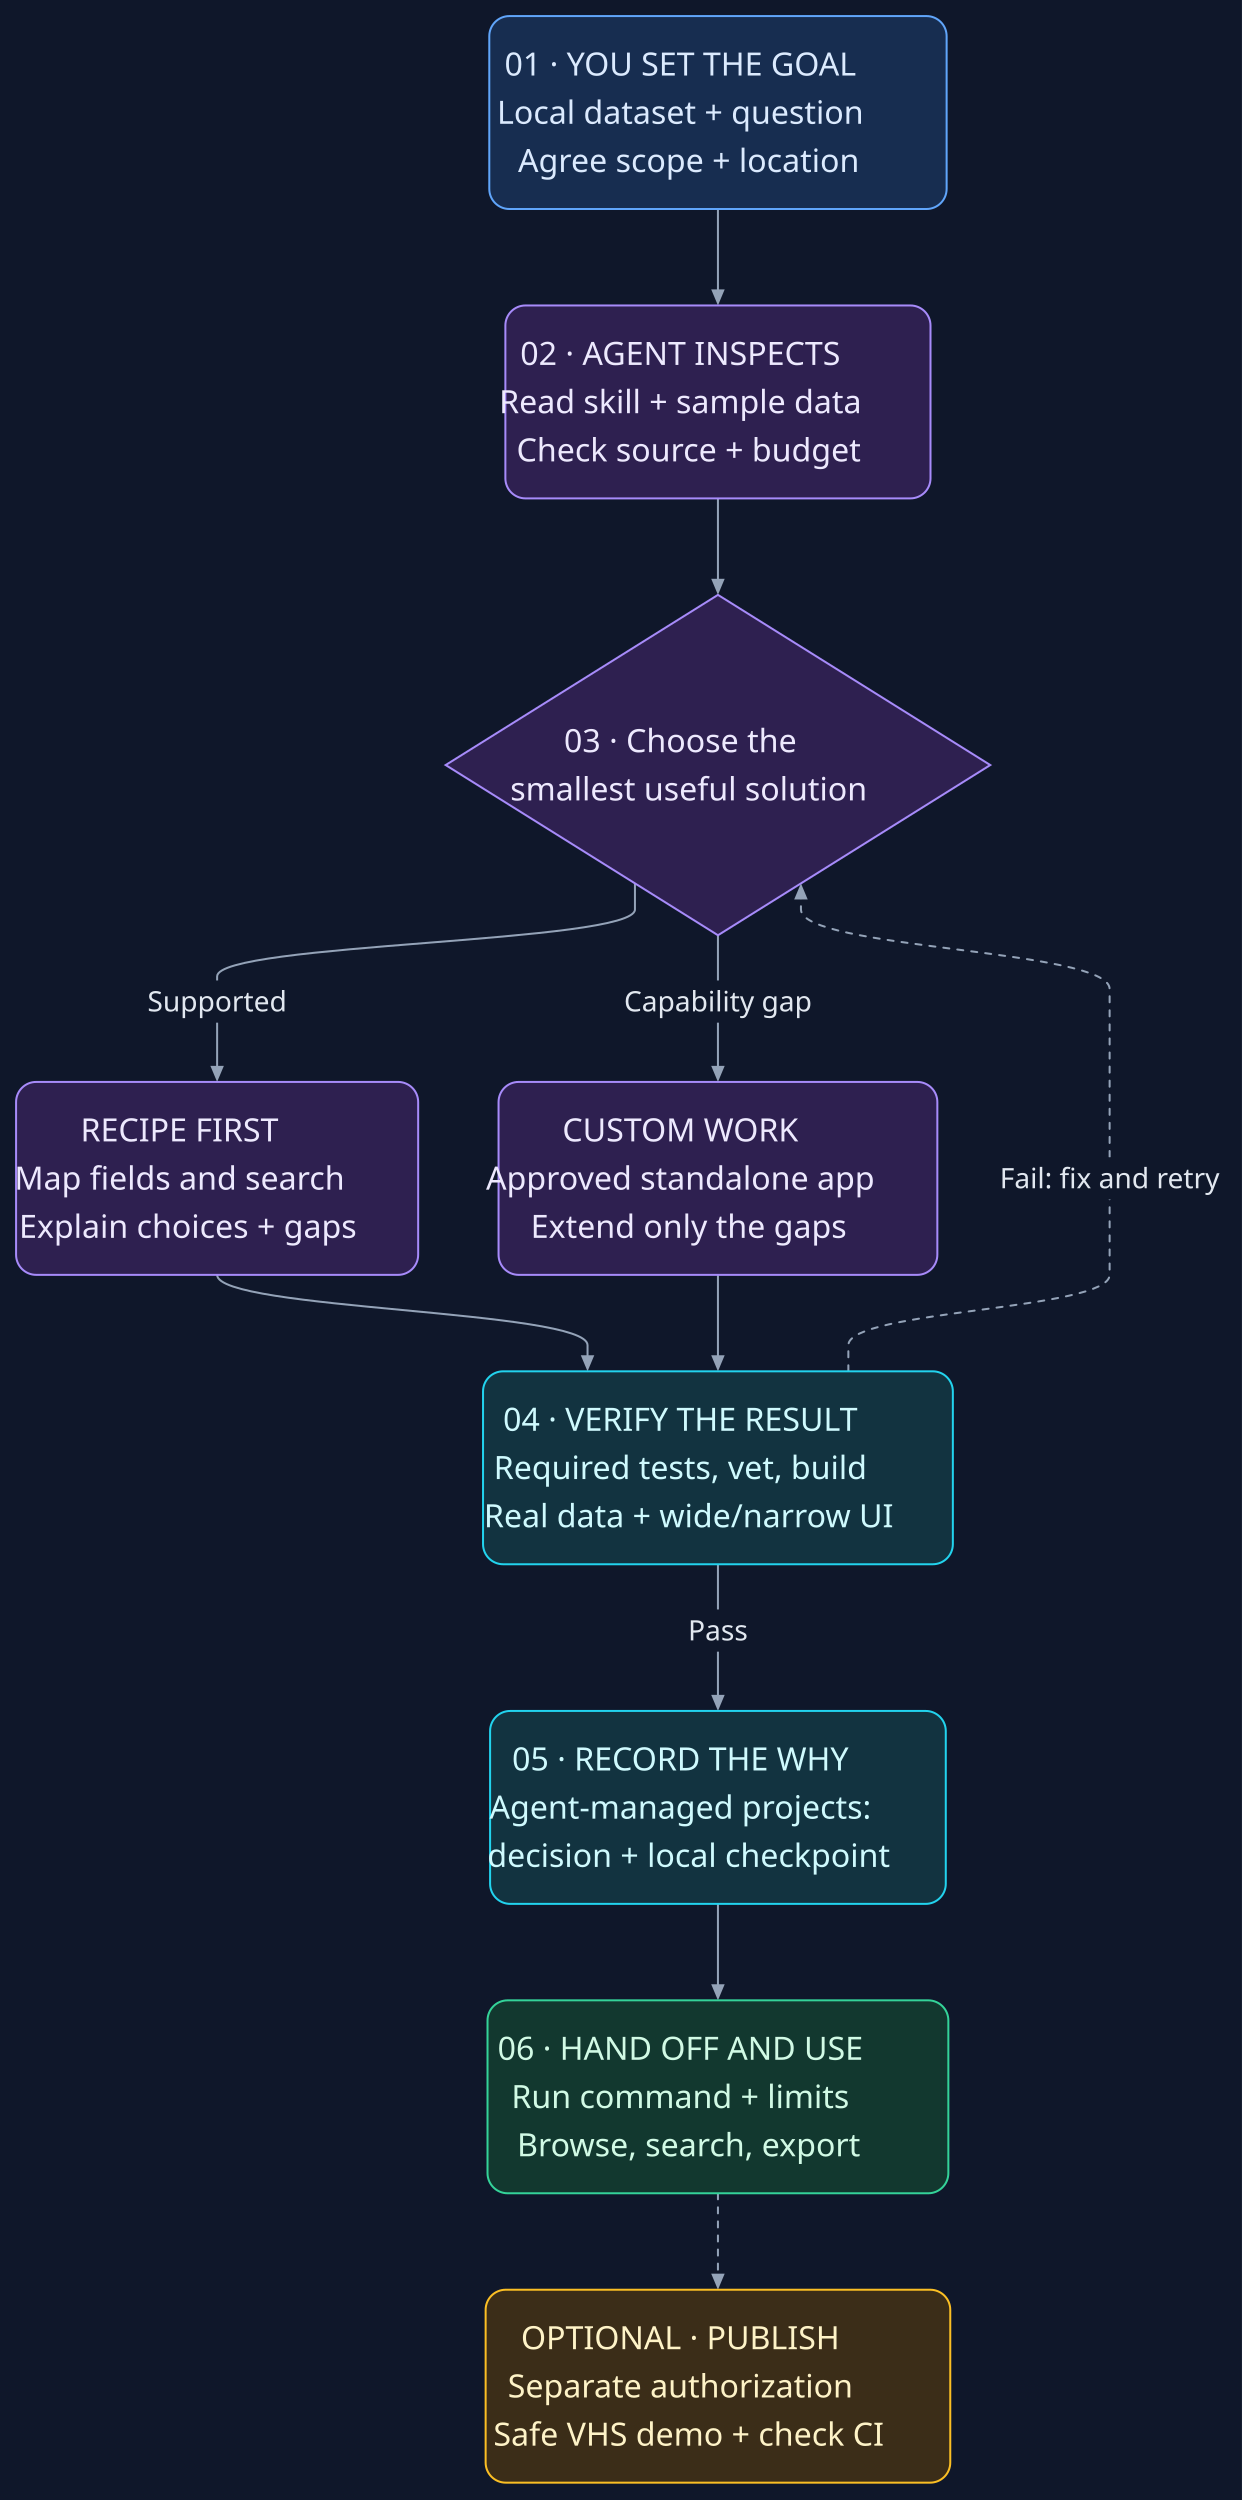
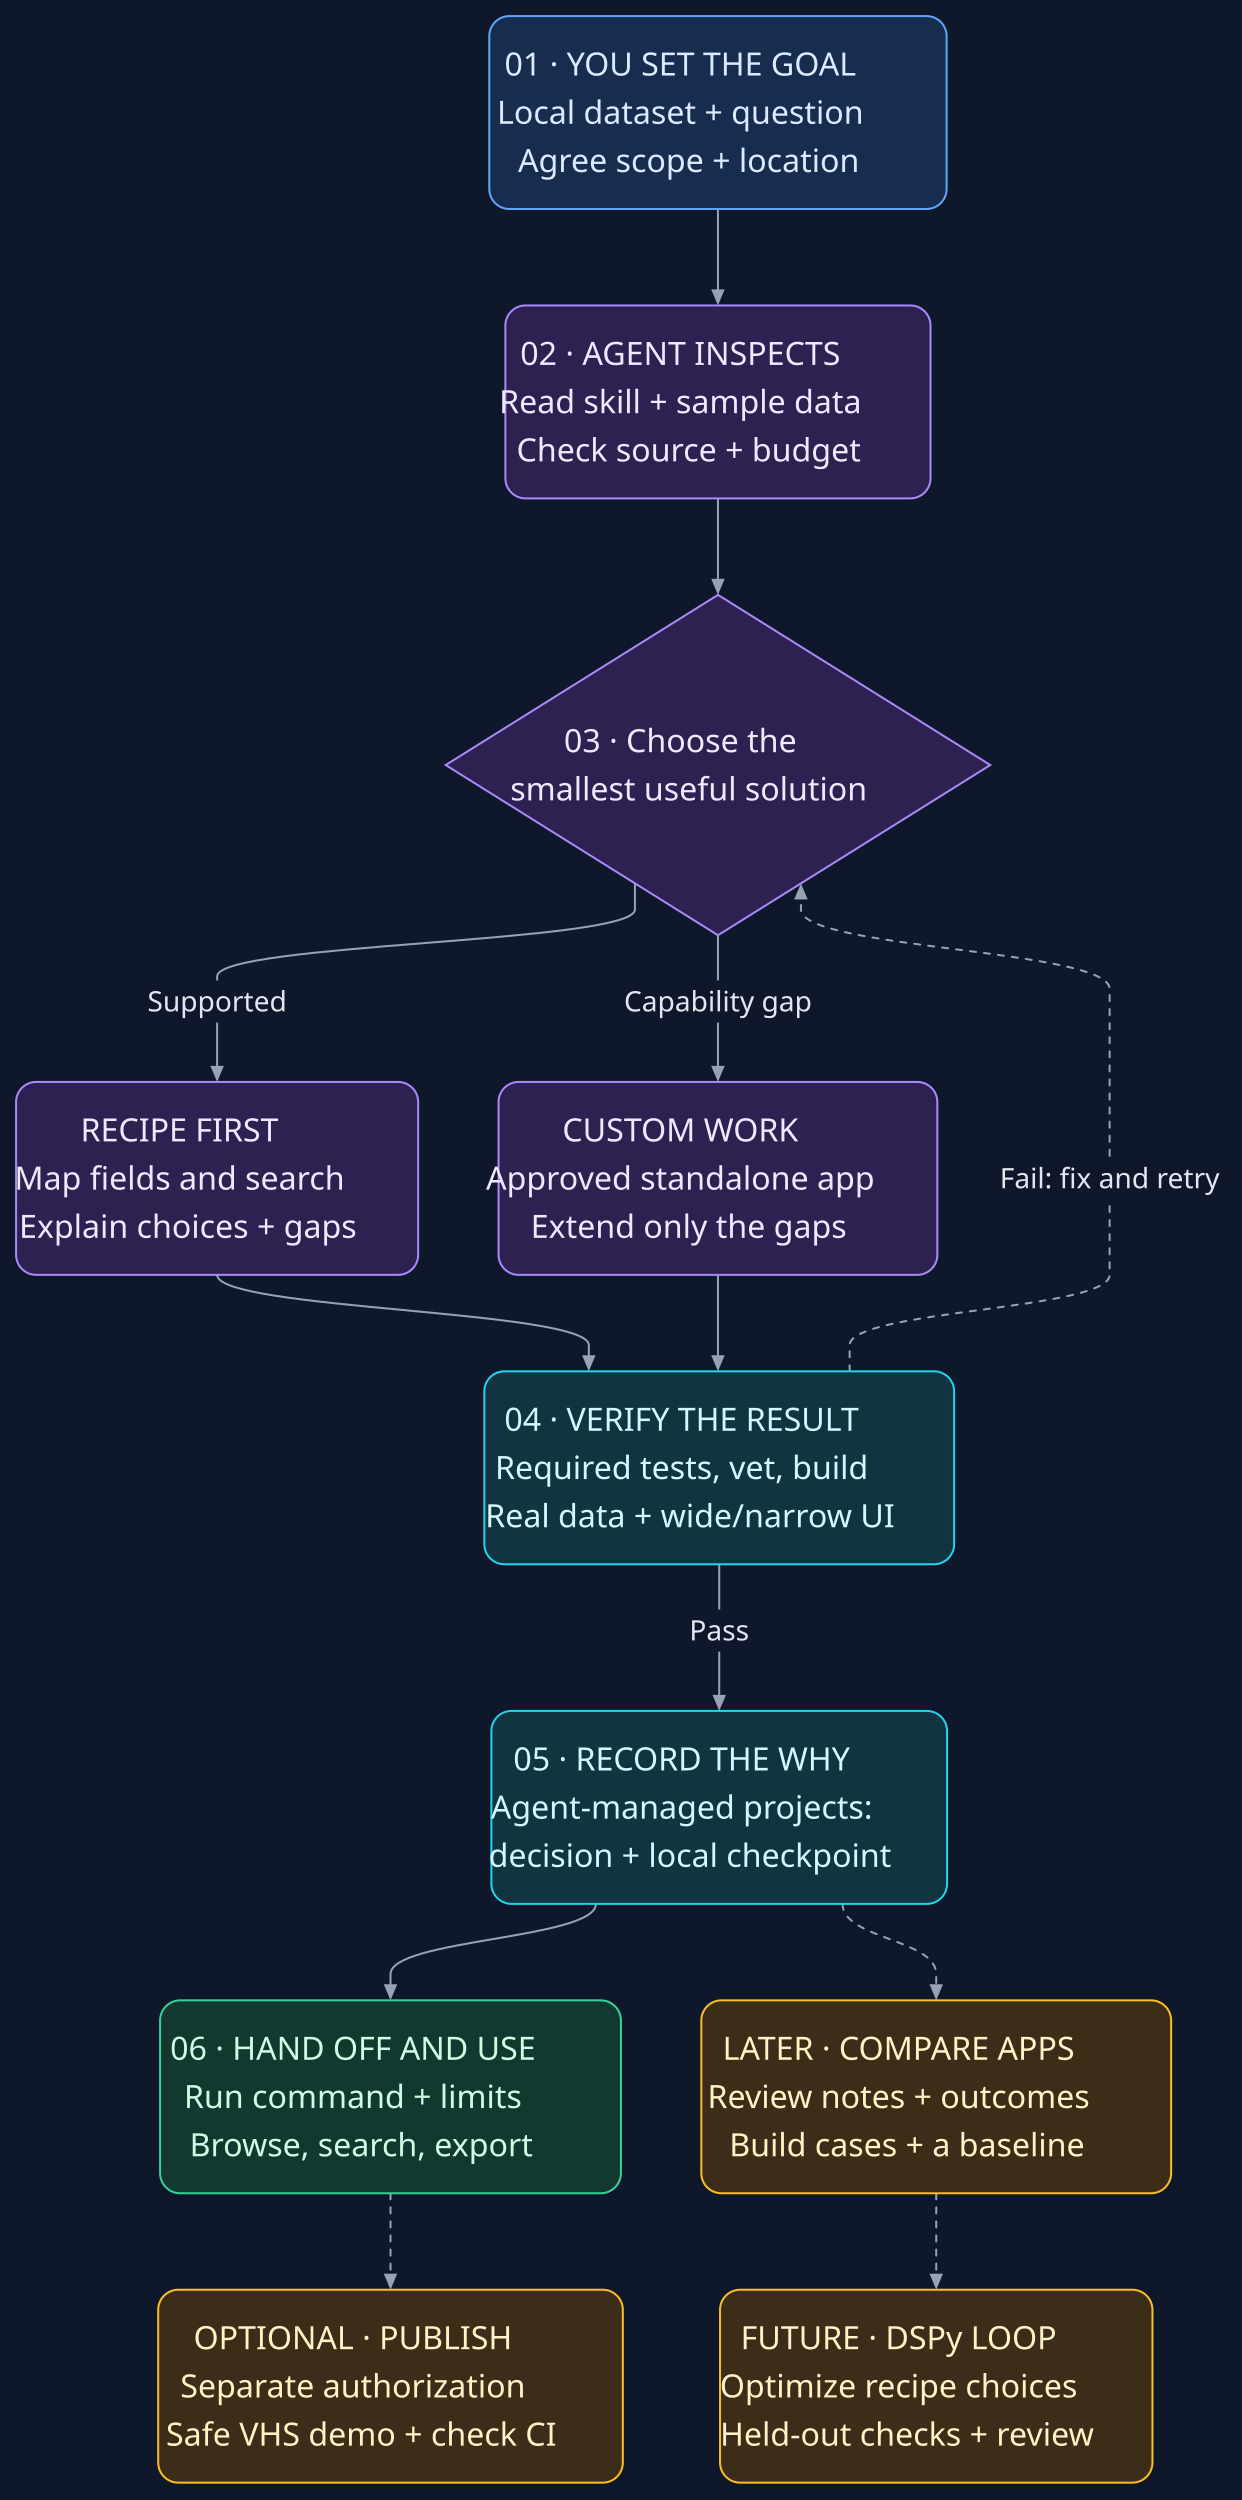
<svg xmlns="http://www.w3.org/2000/svg" class="pele pele-flowchart" viewBox="0 0 618 1244" width="618" height="1244" style="max-width:100%;height:auto;--_bg:var(--pele-bg,#fff);--_fg:var(--pele-fg,#1f1f1f);--_m:var(--pele-muted,#6e6e6e);--_l:var(--pele-line,#1f1f1f);--_s:var(--pele-surface,#f3f3f3);--_a:var(--pele-surface-alt,#e6e6e6);--_b:var(--pele-border,#8a8a8a);--_c:var(--pele-accent,#5b7bd5);color:#e2e8f0;--_r:var(--pele-radius,4px);--_fm:var(--pele-font-mono,monospace);font:16px sans-serif;letter-spacing:normal;word-spacing:normal;text-transform:none;direction:ltr;font-family:var(--pele-font,sans-serif)" fill="#e2e8f0" role="graphics-document document" aria-roledescription="flowchart">
  <rect width="100%" height="100%" fill="#0f172a" />
  <g class="pele-edges" fill="none" stroke="#94a3b8" stroke-linecap="round">
    <g class="pele-edge" data-id="L_intent_inspect_0">
      <path d="M357.25,104L357.25,145" />
      <path class="pele-marker" d="M357.25,152L353.89,144L360.61,144Z" fill="#94a3b8" stroke="none" />
    </g>
    <g class="pele-edge" data-id="L_inspect_fit_0">
      <path d="M357.25,248L357.25,289" />
      <path class="pele-marker" d="M357.25,296L353.89,288L360.61,288Z" fill="#94a3b8" stroke="none" />
    </g>
    <g class="pele-edge" data-id="L_fit_recipe_0">
      <path d="M315.95,439.56L315.95,452.56C315.95,469.21 108.04,469.21 108.04,485.87L108.04,531.37" />
      <path class="pele-marker" d="M108.04,538.37L104.68,530.37L111.4,530.37Z" fill="#94a3b8" stroke="none" />
    </g>
    <g class="pele-edge" data-id="L_fit_custom_0">
      <path d="M357.25,465.37L357.25,531.37" />
      <path class="pele-marker" d="M357.25,538.37L353.89,530.37L360.61,530.37Z" fill="#94a3b8" stroke="none" />
    </g>
    <g class="pele-edge" data-id="L_recipe_verify_0">
-       <path d="M108.04,634.37C108.04,651.87 292.36,651.87 292.36,669.37L292.36,675.37" />
-       <path class="pele-marker" d="M292.36,682.37L289,674.37L295.72,674.37Z" fill="#94a3b8" stroke="none" />
+       <path d="M108.04,634.37C108.04,651.87 293,651.87 293,669.37L293,675.37" />
+       <path class="pele-marker" d="M293,682.37L289.64,674.37L296.36,674.37Z" fill="#94a3b8" stroke="none" />
    </g>
    <g class="pele-edge" data-id="L_custom_verify_0">
      <path d="M357.25,634.37L357.25,675.37" />
      <path class="pele-marker" d="M357.25,682.37L353.89,674.37L360.61,674.37Z" fill="#94a3b8" stroke="none" />
    </g>
    <g class="pele-edge" data-id="L_verify_history_0">
-       <path d="M357.25,778.37L357.25,844.37" />
-       <path class="pele-marker" d="M357.25,851.37L353.89,843.37L360.61,843.37Z" fill="#94a3b8" stroke="none" />
+       <path d="M357.89,778.37L357.89,844.37" />
+       <path class="pele-marker" d="M357.89,851.37L354.53,843.37L361.25,843.37Z" fill="#94a3b8" stroke="none" />
    </g>
    <g class="pele-edge" data-id="L_verify_fit_0">
-       <path d="M422.14,682.37L422.14,669.37C422.14,651.87 552.15,651.87 552.15,634.37L552.15,492.12C552.15,472.34 398.55,472.34 398.55,452.56L398.55,446.56" stroke-dasharray="3 4" />
+       <path d="M422.78,682.37L422.78,669.37C422.78,651.87 552.15,651.87 552.15,634.37L552.15,492.12C552.15,472.34 398.55,472.34 398.55,452.56L398.55,446.56" stroke-dasharray="3 4" />
      <path class="pele-marker" d="M398.55,439.56L401.91,447.56L395.19,447.56Z" fill="#94a3b8" stroke="none" />
    </g>
    <g class="pele-edge" data-id="L_history_use_0">
-       <path d="M357.25,947.37L357.25,988.37" />
-       <path class="pele-marker" d="M357.25,995.37L353.89,987.37L360.61,987.37Z" fill="#94a3b8" stroke="none" />
+       <path d="M296.52,947.37C296.52,964.87 194.32,964.87 194.32,982.37L194.32,988.37" />
+       <path class="pele-marker" d="M194.32,995.37L190.96,987.37L197.68,987.37Z" fill="#94a3b8" stroke="none" />
    </g>
    <g class="pele-edge" data-id="L_use_publish_0">
-       <path d="M357.25,1091.37L357.25,1132.37" stroke-dasharray="3 4" />
-       <path class="pele-marker" d="M357.25,1139.37L353.89,1131.37L360.61,1131.37Z" fill="#94a3b8" stroke="none" />
+       <path d="M194.32,1091.37L194.32,1132.37" stroke-dasharray="3 4" />
+       <path class="pele-marker" d="M194.32,1139.37L190.96,1131.37L197.68,1131.37Z" fill="#94a3b8" stroke="none" />
+     </g>
+     <g class="pele-edge" data-id="L_history_learn_0">
+       <path d="M419.27,947.37C419.27,964.87 465.87,964.87 465.87,982.37L465.87,988.37" stroke-dasharray="3 4" />
+       <path class="pele-marker" d="M465.87,995.37L462.51,987.37L469.23,987.37Z" fill="#94a3b8" stroke="none" />
+     </g>
+     <g class="pele-edge" data-id="L_learn_optimize_0">
+       <path d="M465.87,1091.37L465.87,1132.37" stroke-dasharray="3 4" />
+       <path class="pele-marker" d="M465.87,1139.37L462.51,1131.37L469.23,1131.37Z" fill="#94a3b8" stroke="none" />
    </g>
  </g>
  <g class="pele-edge-labels" font-size="14">
    <g class="pele-edge-label" data-id="L_fit_recipe_0">
      <rect x="71.74" y="487.87" width="72.6" height="21" rx="3" fill="#0f172a" />
      <text x="108.04" y="503.27" text-anchor="middle">Supported</text>
    </g>
    <g class="pele-edge-label" data-id="L_fit_custom_0">
      <rect x="308.9" y="487.87" width="96.7" height="21" rx="3" fill="#0f172a" />
      <text x="357.25" y="503.27" text-anchor="middle">Capability gap</text>
    </g>
    <g class="pele-edge-label" data-id="L_verify_history_0">
-       <rect x="337.69" y="800.87" width="39.12" height="21" rx="3" fill="#0f172a" />
-       <text x="357.25" y="816.27" text-anchor="middle">Pass</text>
+       <rect x="338.33" y="800.87" width="39.12" height="21" rx="3" fill="#0f172a" />
+       <text x="357.89" y="816.27" text-anchor="middle">Pass</text>
    </g>
    <g class="pele-edge-label" data-id="L_verify_fit_0">
      <rect x="496.42" y="575.87" width="111.47" height="21" rx="3" fill="#0f172a" />
      <text x="552.15" y="591.27" text-anchor="middle">Fail: fix and retry</text>
    </g>
  </g>
  <g class="pele-nodes">
    <g class="pele-node pele-shape-rect input" data-id="intent" transform="translate(357.25,56)">
      <rect x="-113.78" y="-48" width="227.57" height="96" fill="#1e293b" stroke="#475569" style="rx:10px;fill:#172d50;stroke:#60a5fa;" />
      <text class="pele-label" style="fill:#dbeafe;" text-anchor="middle" xml:space="preserve">
        <tspan x="0" y="-18.4">01 · YOU SET THE GOAL</tspan>
        <tspan x="0" y="5.6">Local dataset + question</tspan>
        <tspan x="0" y="29.6">Agree scope + location</tspan>
      </text>
    </g>
    <g class="pele-node pele-shape-rect agent" data-id="inspect" transform="translate(357.25,200)">
      <rect x="-105.78" y="-48" width="211.55" height="96" fill="#1e293b" stroke="#475569" style="rx:10px;fill:#2e2050;stroke:#a78bfa;" />
      <text class="pele-label" style="fill:#ede9fe;" text-anchor="middle" xml:space="preserve">
        <tspan x="0" y="-18.4">02 · AGENT INSPECTS</tspan>
        <tspan x="0" y="5.6">Read skill + sample data</tspan>
        <tspan x="0" y="29.6">Check source + budget</tspan>
      </text>
    </g>
    <g class="pele-node pele-shape-diam agent" data-id="fit" transform="translate(357.25,380.69)">
      <polygon points="0,-84.68 135.5,0 0,84.69 -135.5,0" fill="#1e293b" stroke="#475569" style="fill:#2e2050;stroke:#a78bfa;" />
      <text class="pele-label" style="fill:#ede9fe;" text-anchor="middle" xml:space="preserve">
        <tspan x="0" y="-6.4">03 · Choose the</tspan>
        <tspan x="0" y="17.6">smallest useful solution</tspan>
      </text>
    </g>
    <g class="pele-node pele-shape-rect agent" data-id="recipe" transform="translate(108.04,586.37)">
      <rect x="-100.04" y="-48" width="200.08" height="96" fill="#1e293b" stroke="#475569" style="rx:10px;fill:#2e2050;stroke:#a78bfa;" />
      <text class="pele-label" style="fill:#ede9fe;" text-anchor="middle" xml:space="preserve">
        <tspan x="0" y="-18.4">RECIPE FIRST</tspan>
        <tspan x="0" y="5.6">Map fields and search</tspan>
        <tspan x="0" y="29.6">Explain choices + gaps</tspan>
      </text>
    </g>
    <g class="pele-node pele-shape-rect agent" data-id="custom" transform="translate(357.25,586.37)">
      <rect x="-109.17" y="-48" width="218.34" height="96" fill="#1e293b" stroke="#475569" style="rx:10px;fill:#2e2050;stroke:#a78bfa;" />
      <text class="pele-label" style="fill:#ede9fe;" text-anchor="middle" xml:space="preserve">
        <tspan x="0" y="-18.4">CUSTOM WORK</tspan>
        <tspan x="0" y="5.6">Approved standalone app</tspan>
        <tspan x="0" y="29.6">Extend only the gaps</tspan>
      </text>
    </g>
-     <g class="pele-node pele-shape-rect core" data-id="verify" transform="translate(357.25,730.37)">
+     <g class="pele-node pele-shape-rect core" data-id="verify" transform="translate(357.89,730.37)">
      <rect x="-116.89" y="-48" width="233.78" height="96" fill="#1e293b" stroke="#475569" style="rx:10px;fill:#123340;stroke:#22d3ee;" />
      <text class="pele-label" style="fill:#cffafe;" text-anchor="middle" xml:space="preserve">
        <tspan x="0" y="-18.4">04 · VERIFY THE RESULT</tspan>
        <tspan x="0" y="5.6">Required tests, vet, build</tspan>
        <tspan x="0" y="29.6">Real data + wide/narrow UI</tspan>
      </text>
    </g>
-     <g class="pele-node pele-shape-rect core" data-id="history" transform="translate(357.25,899.37)">
+     <g class="pele-node pele-shape-rect core" data-id="history" transform="translate(357.89,899.37)">
      <rect x="-113.38" y="-48" width="226.75" height="96" fill="#1e293b" stroke="#475569" style="rx:10px;fill:#123340;stroke:#22d3ee;" />
      <text class="pele-label" style="fill:#cffafe;" text-anchor="middle" xml:space="preserve">
        <tspan x="0" y="-18.4">05 · RECORD THE WHY</tspan>
        <tspan x="0" y="5.6">Agent-managed projects:</tspan>
        <tspan x="0" y="29.6">decision + local checkpoint</tspan>
      </text>
    </g>
-     <g class="pele-node pele-shape-rect output" data-id="use" transform="translate(357.25,1043.37)">
+     <g class="pele-node pele-shape-rect output" data-id="use" transform="translate(194.32,1043.37)">
      <rect x="-114.66" y="-48" width="229.31" height="96" fill="#1e293b" stroke="#475569" style="rx:10px;fill:#12382f;stroke:#34d399;" />
      <text class="pele-label" style="fill:#d1fae5;" text-anchor="middle" xml:space="preserve">
        <tspan x="0" y="-18.4">06 · HAND OFF AND USE</tspan>
        <tspan x="0" y="5.6">Run command + limits</tspan>
        <tspan x="0" y="29.6">Browse, search, export</tspan>
      </text>
    </g>
-     <g class="pele-node pele-shape-rect optional" data-id="publish" transform="translate(357.25,1187.37)">
+     <g class="pele-node pele-shape-rect optional" data-id="publish" transform="translate(194.32,1187.37)">
      <rect x="-115.6" y="-48" width="231.2" height="96" fill="#1e293b" stroke="#475569" style="rx:10px;fill:#3b2d18;stroke:#fbbf24;" />
      <text class="pele-label" style="fill:#fef3c7;" text-anchor="middle" xml:space="preserve">
        <tspan x="0" y="-18.4">OPTIONAL · PUBLISH</tspan>
        <tspan x="0" y="5.6">Separate authorization</tspan>
        <tspan x="0" y="29.6">Safe VHS demo + check CI</tspan>
      </text>
    </g>
+     <g class="pele-node pele-shape-rect optional" data-id="learn" transform="translate(465.87,1043.37)">
+       <rect x="-116.89" y="-48" width="233.78" height="96" fill="#1e293b" stroke="#475569" style="rx:10px;fill:#3b2d18;stroke:#fbbf24;" />
+       <text class="pele-label" style="fill:#fef3c7;" text-anchor="middle" xml:space="preserve">
+         <tspan x="0" y="-18.4">LATER · COMPARE APPS</tspan>
+         <tspan x="0" y="5.6">Review notes + outcomes</tspan>
+         <tspan x="0" y="29.6">Build cases + a baseline</tspan>
+       </text>
+     </g>
+     <g class="pele-node pele-shape-rect optional" data-id="optimize" transform="translate(465.87,1187.37)">
+       <rect x="-107.58" y="-48" width="215.17" height="96" fill="#1e293b" stroke="#475569" style="rx:10px;fill:#3b2d18;stroke:#fbbf24;" />
+       <text class="pele-label" style="fill:#fef3c7;" text-anchor="middle" xml:space="preserve">
+         <tspan x="0" y="-18.4">FUTURE · DSPy LOOP</tspan>
+         <tspan x="0" y="5.6">Optimize recipe choices</tspan>
+         <tspan x="0" y="29.6">Held-out checks + review</tspan>
+       </text>
+     </g>
  </g>
</svg>
